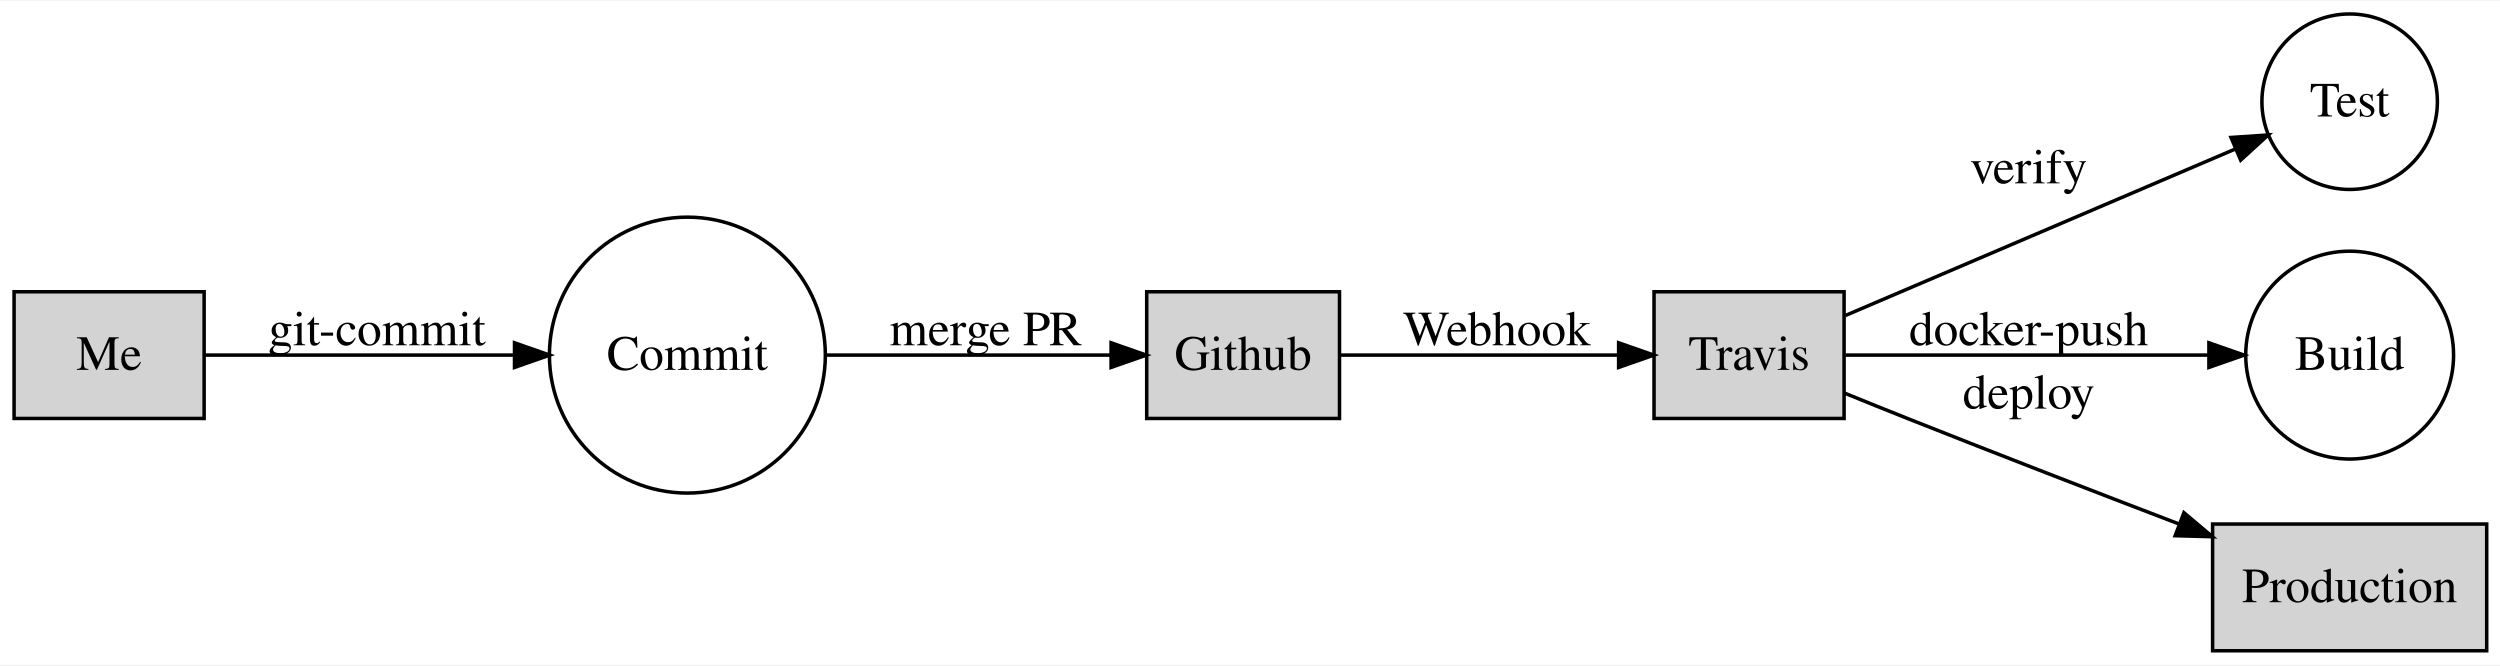
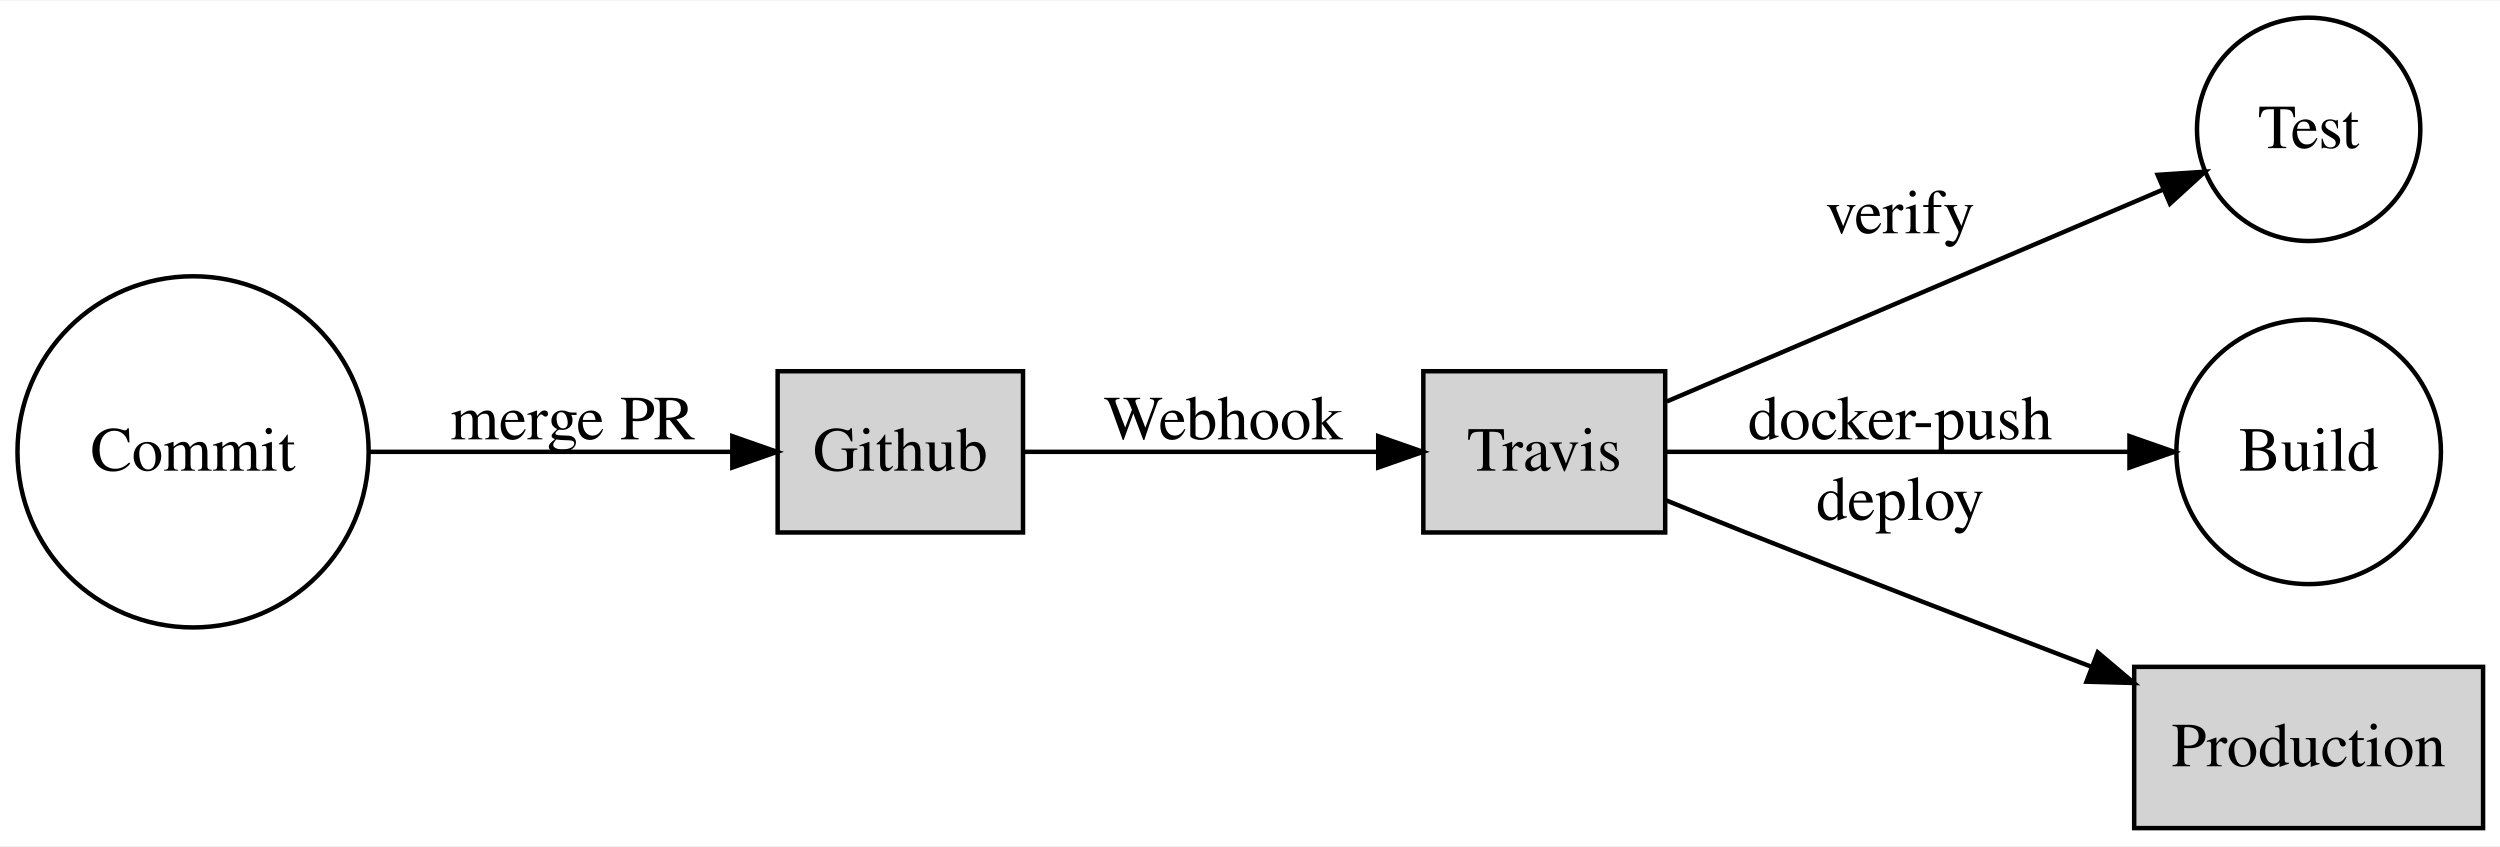
- <svg xmlns="http://www.w3.org/2000/svg" width="710pt" height="189pt" viewBox="0.00 0.00 710.34 188.71">
+ <svg xmlns="http://www.w3.org/2000/svg" width="558pt" height="189pt" viewBox="0.00 0.00 558.13 188.71">
  <g id="graph0" class="graph" transform="scale(1 1) rotate(0) translate(4 184.71)">
-     <polygon fill="white" stroke="transparent" points="-4,4 -4,-184.71 706.34,-184.71 706.34,4 -4,4" />
+     <polygon fill="white" stroke="transparent" points="-4,4 -4,-184.71 554.13,-184.71 554.13,4 -4,4" />
    <g id="node1" class="node">
-       <ellipse fill="none" stroke="black" cx="191.31" cy="-84" rx="39.2" ry="39.2" />
-       <text text-anchor="middle" x="191.31" y="-79.8" font-family="Times,serif" font-size="14.00">Commit</text>
+       <ellipse fill="none" stroke="black" cx="39.1" cy="-84" rx="39.2" ry="39.2" />
+       <text text-anchor="middle" x="39.1" y="-79.8" font-family="Times,serif" font-size="14.00">Commit</text>
+     </g>
+     <g id="node4" class="node">
+       <polygon fill="lightgrey" stroke="black" points="224.39,-102 169.61,-102 169.61,-66 224.39,-66 224.39,-102" />
+       <text text-anchor="middle" x="197" y="-79.8" font-family="Times,serif" font-size="14.00">Github</text>
+     </g>
+     <g id="edge1" class="edge">
+       <path fill="none" stroke="black" d="M78.24,-84C102.89,-84 134.81,-84 159.2,-84" />
+       <polygon fill="black" stroke="black" points="159.49,-87.5 169.49,-84 159.49,-80.5 159.49,-87.5" />
+       <text text-anchor="middle" x="123.88" y="-86.8" font-family="Times,serif" font-size="14.00">merge PR</text>
+     </g>
+     <g id="node2" class="node">
+       <ellipse fill="none" stroke="black" cx="511.41" cy="-156" rx="24.93" ry="24.93" />
+       <text text-anchor="middle" x="511.41" y="-151.8" font-family="Times,serif" font-size="14.00">Test</text>
+     </g>
+     <g id="node3" class="node">
+       <ellipse fill="none" stroke="black" cx="511.41" cy="-84" rx="29.53" ry="29.53" />
+       <text text-anchor="middle" x="511.41" y="-79.8" font-family="Times,serif" font-size="14.00">Build</text>
    </g>
    <g id="node5" class="node">
-       <polygon fill="lightgrey" stroke="black" points="376.6,-102 321.82,-102 321.82,-66 376.6,-66 376.6,-102" />
-       <text text-anchor="middle" x="349.21" y="-79.8" font-family="Times,serif" font-size="14.00">Github</text>
+       <polygon fill="lightgrey" stroke="black" points="367.76,-102 313.76,-102 313.76,-66 367.76,-66 367.76,-102" />
+       <text text-anchor="middle" x="340.76" y="-79.8" font-family="Times,serif" font-size="14.00">Travis</text>
    </g>
    <g id="edge2" class="edge">
-       <path fill="none" stroke="black" d="M230.45,-84C255.11,-84 287.03,-84 311.42,-84" />
-       <polygon fill="black" stroke="black" points="311.7,-87.5 321.7,-84 311.7,-80.5 311.7,-87.5" />
-       <text text-anchor="middle" x="276.09" y="-86.8" font-family="Times,serif" font-size="14.00">merge PR</text>
+       <path fill="none" stroke="black" d="M224.66,-84C246.98,-84 279.03,-84 303.65,-84" />
+       <polygon fill="black" stroke="black" points="303.69,-87.5 313.69,-84 303.69,-80.5 303.69,-87.5" />
+       <text text-anchor="middle" x="269.1" y="-86.8" font-family="Times,serif" font-size="14.00">Webhook</text>
    </g>
-     <g id="node2" class="node">
-       <ellipse fill="none" stroke="black" cx="663.62" cy="-156" rx="24.93" ry="24.93" />
-       <text text-anchor="middle" x="663.62" y="-151.8" font-family="Times,serif" font-size="14.00">Test</text>
+     <g id="edge3" class="edge">
+       <path fill="none" stroke="black" d="M368.11,-95.25C398.08,-108.05 446.99,-128.93 478.94,-142.57" />
+       <polygon fill="black" stroke="black" points="477.7,-145.84 488.27,-146.55 480.45,-139.4 477.7,-145.84" />
+       <text text-anchor="middle" x="420.22" y="-132.8" font-family="Times,serif" font-size="14.00">verify</text>
    </g>
-     <g id="node3" class="node">
-       <ellipse fill="none" stroke="black" cx="663.62" cy="-84" rx="29.53" ry="29.53" />
-       <text text-anchor="middle" x="663.62" y="-79.8" font-family="Times,serif" font-size="14.00">Build</text>
-     </g>
-     <g id="node4" class="node">
-       <polygon fill="lightgrey" stroke="black" points="54,-102 0,-102 0,-66 54,-66 54,-102" />
-       <text text-anchor="middle" x="27" y="-79.8" font-family="Times,serif" font-size="14.00">Me</text>
-     </g>
-     <g id="edge1" class="edge">
-       <path fill="none" stroke="black" d="M54.08,-84C77.7,-84 113.12,-84 141.92,-84" />
-       <polygon fill="black" stroke="black" points="142.19,-87.5 152.19,-84 142.19,-80.5 142.19,-87.5" />
-       <text text-anchor="middle" x="103.11" y="-86.8" font-family="Times,serif" font-size="14.00">git-commit</text>
+     <g id="edge4" class="edge">
+       <path fill="none" stroke="black" d="M368.11,-84C395.74,-84 439.47,-84 471.17,-84" />
+       <polygon fill="black" stroke="black" points="471.41,-87.5 481.41,-84 471.41,-80.5 471.41,-87.5" />
+       <text text-anchor="middle" x="420.22" y="-86.8" font-family="Times,serif" font-size="14.00">docker-push</text>
    </g>
    <g id="node6" class="node">
-       <polygon fill="lightgrey" stroke="black" points="519.97,-102 465.97,-102 465.97,-66 519.97,-66 519.97,-102" />
-       <text text-anchor="middle" x="492.97" y="-79.8" font-family="Times,serif" font-size="14.00">Travis</text>
-     </g>
-     <g id="edge3" class="edge">
-       <path fill="none" stroke="black" d="M376.88,-84C399.19,-84 431.25,-84 455.86,-84" />
-       <polygon fill="black" stroke="black" points="455.91,-87.5 465.91,-84 455.91,-80.5 455.91,-87.5" />
-       <text text-anchor="middle" x="421.31" y="-86.8" font-family="Times,serif" font-size="14.00">Webhook</text>
-     </g>
-     <g id="edge4" class="edge">
-       <path fill="none" stroke="black" d="M520.32,-95.25C550.29,-108.05 599.21,-128.93 631.15,-142.57" />
-       <polygon fill="black" stroke="black" points="629.91,-145.84 640.48,-146.55 632.66,-139.4 629.91,-145.84" />
-       <text text-anchor="middle" x="572.43" y="-132.8" font-family="Times,serif" font-size="14.00">verify</text>
+       <polygon fill="lightgrey" stroke="black" points="550.35,-36 472.46,-36 472.46,0 550.35,0 550.35,-36" />
+       <text text-anchor="middle" x="511.41" y="-13.8" font-family="Times,serif" font-size="14.00">Production</text>
    </g>
    <g id="edge5" class="edge">
-       <path fill="none" stroke="black" d="M520.32,-84C547.96,-84 591.69,-84 623.38,-84" />
-       <polygon fill="black" stroke="black" points="623.63,-87.5 633.63,-84 623.63,-80.5 623.63,-87.5" />
-       <text text-anchor="middle" x="572.43" y="-86.8" font-family="Times,serif" font-size="14.00">docker-push</text>
-     </g>
-     <g id="node7" class="node">
-       <polygon fill="lightgrey" stroke="black" points="702.56,-36 624.68,-36 624.68,0 702.56,0 702.56,-36" />
-       <text text-anchor="middle" x="663.62" y="-13.8" font-family="Times,serif" font-size="14.00">Production</text>
-     </g>
-     <g id="edge6" class="edge">
-       <path fill="none" stroke="black" d="M519.99,-73.25C525.9,-70.84 532.14,-68.31 537.97,-66 563.34,-55.93 591.72,-44.97 614.99,-36.07" />
-       <polygon fill="black" stroke="black" points="616.53,-39.23 624.63,-32.4 614.04,-32.69 616.53,-39.23" />
-       <text text-anchor="middle" x="572.43" y="-68.8" font-family="Times,serif" font-size="14.00">deploy</text>
+       <path fill="none" stroke="black" d="M367.78,-73.25C373.68,-70.84 379.93,-68.31 385.76,-66 411.12,-55.93 439.51,-44.97 462.78,-36.07" />
+       <polygon fill="black" stroke="black" points="464.32,-39.23 472.41,-32.4 461.82,-32.69 464.32,-39.23" />
+       <text text-anchor="middle" x="420.22" y="-68.8" font-family="Times,serif" font-size="14.00">deploy</text>
    </g>
  </g>
</svg>
